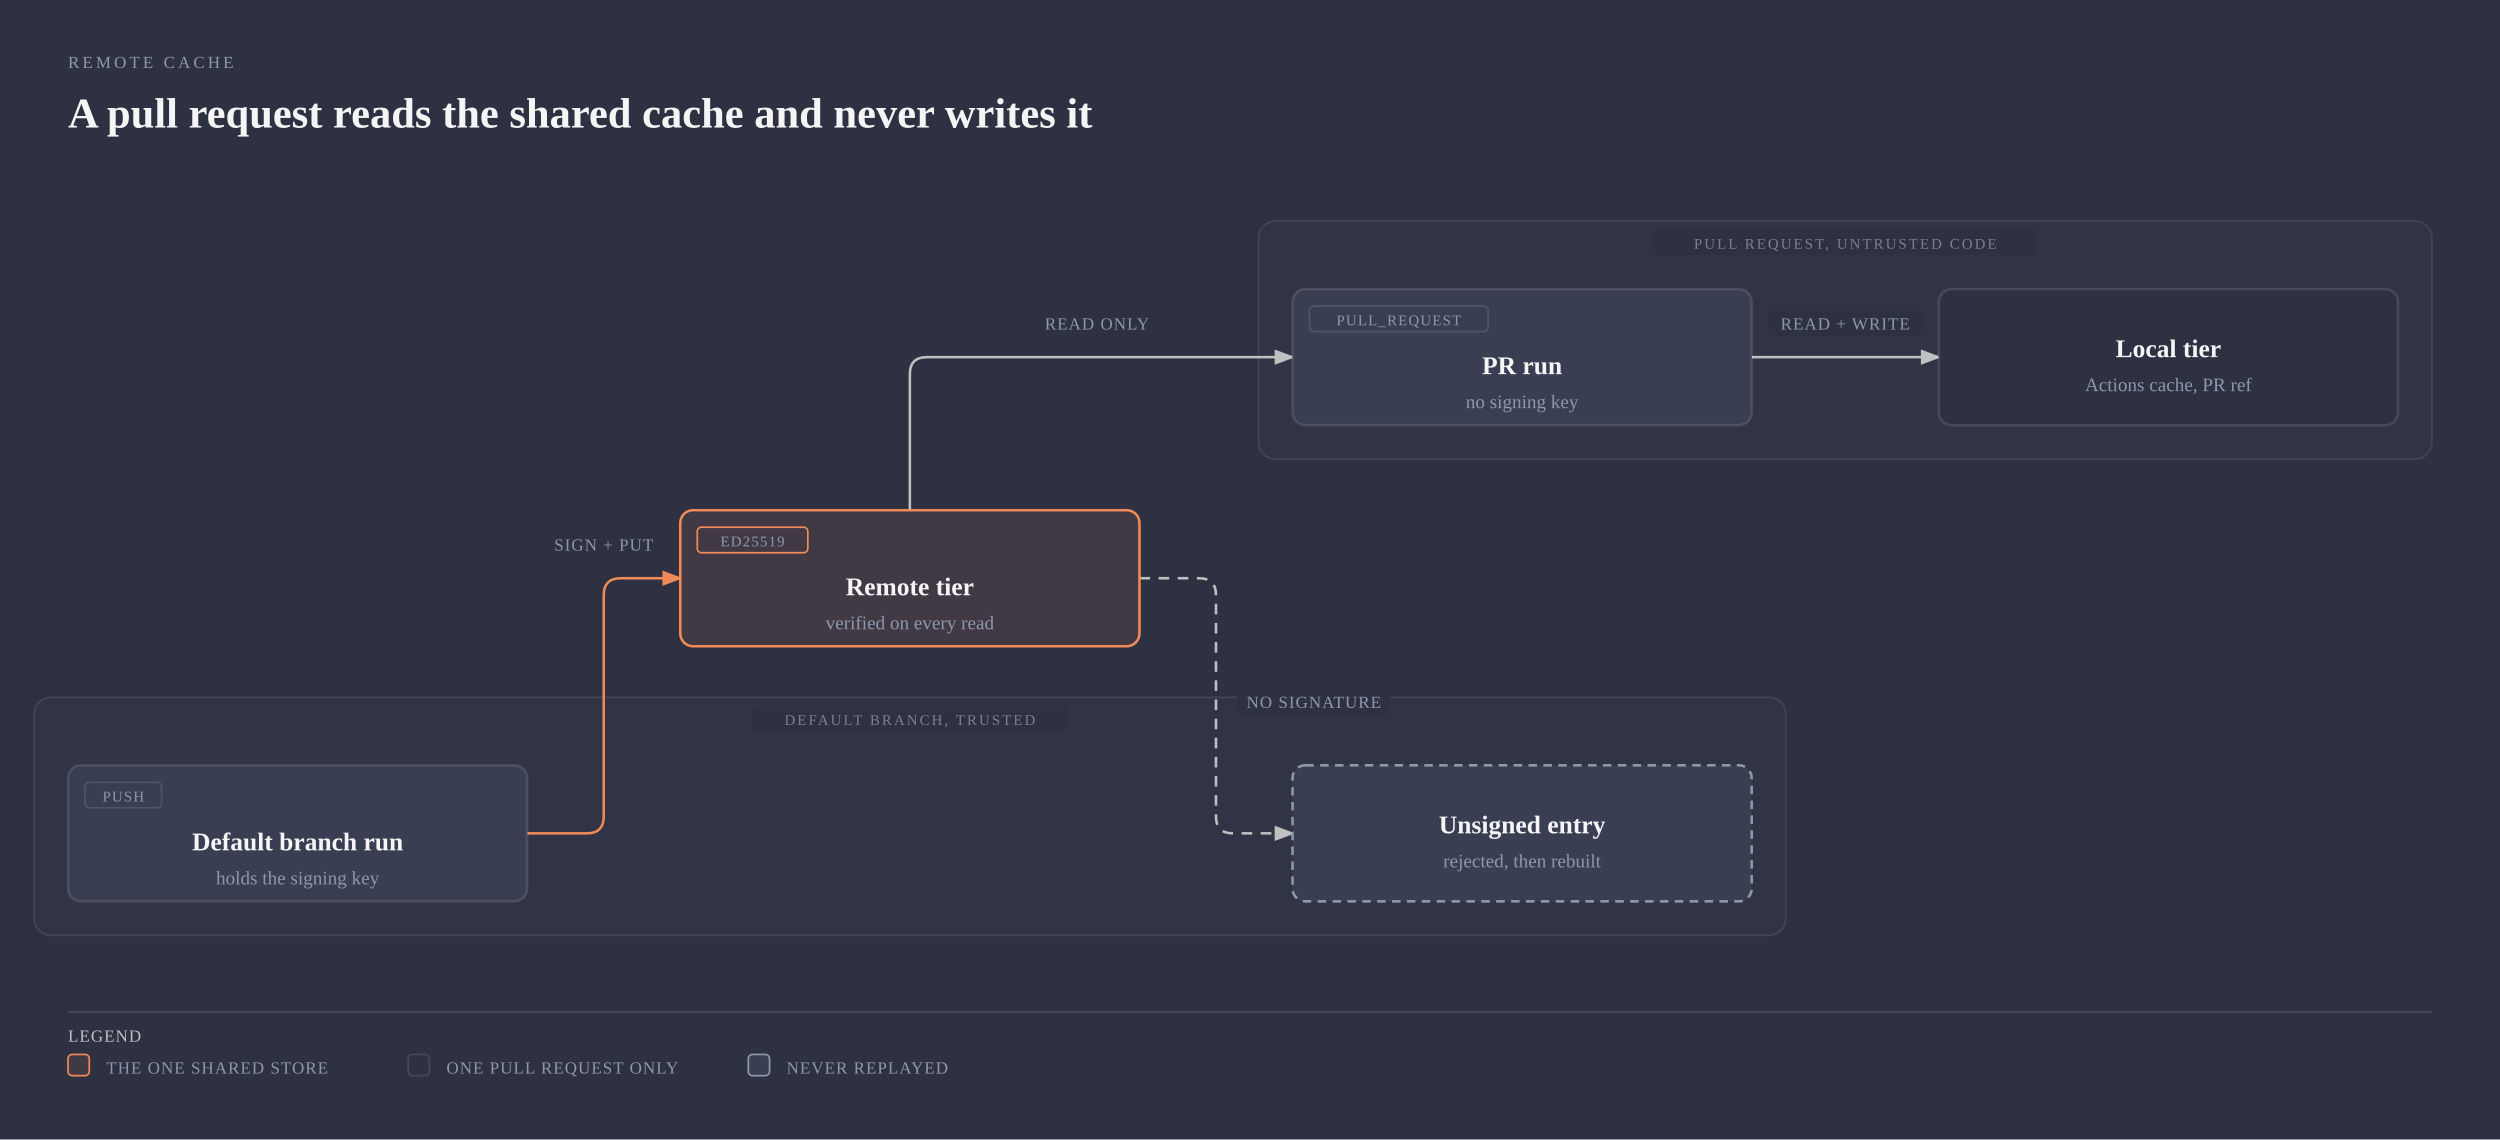
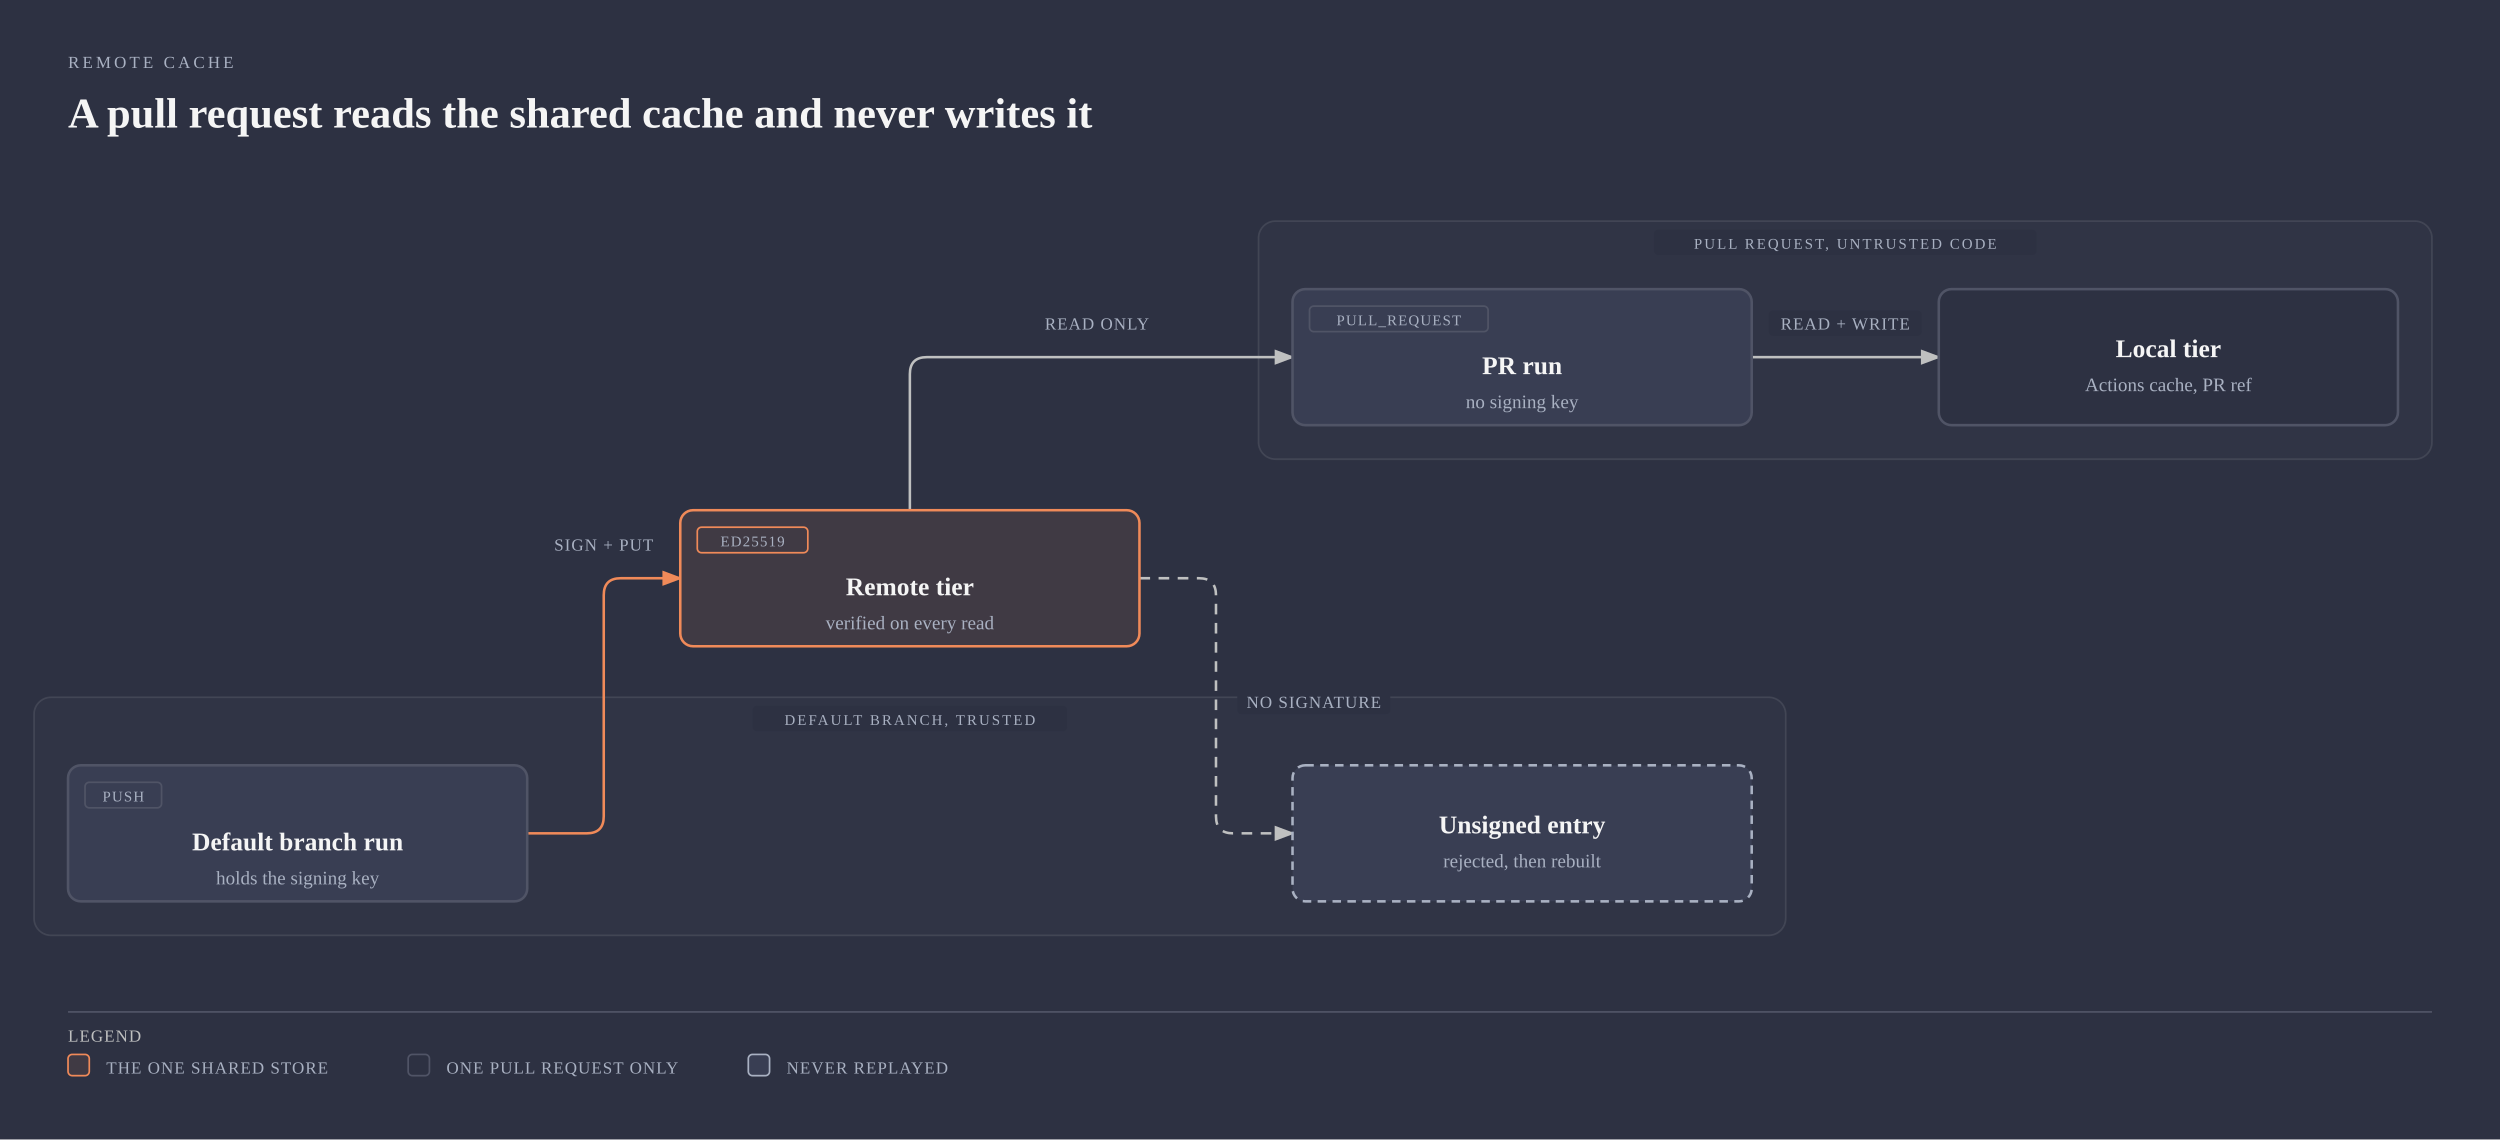
<svg xmlns="http://www.w3.org/2000/svg" viewBox="0 0 1176 536" width="1176" height="536" role="img" aria-labelledby="cache-trust-title cache-trust-desc" class="magus-diagram">
  <defs>
    <marker id="cache-trust-arrow-default" markerWidth="8" markerHeight="6" refX="7" refY="3" orient="auto">
      <polygon points="0 0, 8 3, 0 6" fill="#bfc0c0" />
    </marker>
    <marker id="cache-trust-arrow-accent" markerWidth="8" markerHeight="6" refX="7" refY="3" orient="auto">
      <polygon points="0 0, 8 3, 0 6" fill="#f08a59" />
    </marker>
    <marker id="cache-trust-arrow-link" markerWidth="8" markerHeight="6" refX="7" refY="3" orient="auto">
      <polygon points="0 0, 8 3, 0 6" fill="#6a95d8" />
    </marker>
  </defs>
  <rect width="100%" height="100%" fill="#2d3142" />
-   <text x="32" y="32" fill="#8e98ac" font-size="8" font-family="var(--pico-font-family-monospace, monospace)" style="font-variant-ligatures:none" letter-spacing="0.18em">REMOTE CACHE</text>
+   <text x="32" y="32" fill="#a9b1c2" font-size="8" font-family="var(--pico-font-family-monospace, monospace)" style="font-variant-ligatures:none" letter-spacing="0.18em">REMOTE CACHE</text>
  <text x="32" y="60" fill="#f5f5f5" font-size="20" font-weight="600" font-family="var(--pico-font-family, sans-serif)">A pull request reads the shared cache and never writes it</text>
  <g transform="translate(0,40)">
    <rect x="592" y="64" width="552" height="112" rx="8" fill="#f5f5f5" fill-opacity="0.02" stroke="#f5f5f5" stroke-opacity="0.1" stroke-width="0.8" />
    <rect x="778" y="68" width="180" height="12" rx="2" fill="#2d3142" />
-     <text x="868" y="77" fill="#f5f5f5" fill-opacity="0.4" font-size="7" font-family="var(--pico-font-family-monospace, monospace)" style="font-variant-ligatures:none" text-anchor="middle" letter-spacing="0.14em">PULL REQUEST, UNTRUSTED CODE</text>
+     <text x="868" y="77" fill="#a9b1c2" font-size="7" font-family="var(--pico-font-family-monospace, monospace)" style="font-variant-ligatures:none" text-anchor="middle" letter-spacing="0.14em">PULL REQUEST, UNTRUSTED CODE</text>
    <rect x="16" y="288" width="824" height="112" rx="8" fill="#f5f5f5" fill-opacity="0.02" stroke="#f5f5f5" stroke-opacity="0.1" stroke-width="0.8" />
    <rect x="354" y="292" width="148" height="12" rx="2" fill="#2d3142" />
-     <text x="428" y="301" fill="#f5f5f5" fill-opacity="0.4" font-size="7" font-family="var(--pico-font-family-monospace, monospace)" style="font-variant-ligatures:none" text-anchor="middle" letter-spacing="0.14em">DEFAULT BRANCH, TRUSTED</text>
-     <path data-edge="pr-&gt;local" id="cache-trust-edge-pr-local" d="M 824 128 L 912 128" fill="none" stroke="#bfc0c0" stroke-width="1.2" marker-end="url(#cache-trust-arrow-default)" />
-     <path data-edge="remote-&gt;pr" id="cache-trust-edge-remote-pr" d="M 428 200 L 428 136 Q 428 128 436 128 L 608 128" fill="none" stroke="#bfc0c0" stroke-width="1.2" marker-end="url(#cache-trust-arrow-default)" />
-     <path data-edge="default-&gt;remote" id="cache-trust-edge-default-remote" d="M 248 352 L 276 352 Q 284 352 284 344 L 284 240 Q 284 232 292 232 L 320 232" fill="none" stroke="#f08a59" stroke-width="1.2" marker-end="url(#cache-trust-arrow-accent)" />
-     <path data-edge="remote-&gt;reject" id="cache-trust-edge-remote-reject" d="M 536 232 L 564 232 Q 572 232 572 240 L 572 344 Q 572 352 580 352 L 608 352" fill="none" stroke="#bfc0c0" stroke-width="1.2" stroke-dasharray="5,4" marker-end="url(#cache-trust-arrow-default)" />
+     <text x="428" y="301" fill="#a9b1c2" font-size="7" font-family="var(--pico-font-family-monospace, monospace)" style="font-variant-ligatures:none" text-anchor="middle" letter-spacing="0.14em">DEFAULT BRANCH, TRUSTED</text>
+     <path data-edge="external:PR run-&gt;external:Local tier" id="cache-trust-edge-external_3aPR_20run-external_3aLocal_20tier" d="M 824 128 L 912 128" fill="none" stroke="#bfc0c0" stroke-width="1.2" marker-end="url(#cache-trust-arrow-default)" />
+     <path data-edge="internal/cache-&gt;external:PR run" id="cache-trust-edge-internal_2fcache-external_3aPR_20run" d="M 428 200 L 428 136 Q 428 128 436 128 L 608 128" fill="none" stroke="#bfc0c0" stroke-width="1.2" marker-end="url(#cache-trust-arrow-default)" />
+     <path data-edge="internal/cache-&gt;external:Unsigned entry" id="cache-trust-edge-internal_2fcache-external_3aUnsigned_20entry" d="M 536 232 L 564 232 Q 572 232 572 240 L 572 344 Q 572 352 580 352 L 608 352" fill="none" stroke="#bfc0c0" stroke-width="1.2" stroke-dasharray="5,4" marker-end="url(#cache-trust-arrow-default)" />
+     <path data-edge="external:Default branch run-&gt;internal/cache" id="cache-trust-edge-external_3aDefault_20branch_20run-internal_2fcache" d="M 248 352 L 276 352 Q 284 352 284 344 L 284 240 Q 284 232 292 232 L 320 232" fill="none" stroke="#f08a59" stroke-width="1.2" marker-end="url(#cache-trust-arrow-accent)" />
    <rect x="832" y="106" width="72" height="12" rx="2" fill="#2d3142" />
-     <text x="868" y="115" fill="#8e98ac" font-size="8" font-family="var(--pico-font-family-monospace, monospace)" style="font-variant-ligatures:none" text-anchor="middle" letter-spacing="0.06em">READ + WRITE</text>
+     <text x="868" y="115" fill="#a9b1c2" font-size="8" font-family="var(--pico-font-family-monospace, monospace)" style="font-variant-ligatures:none" text-anchor="middle" letter-spacing="0.06em">READ + WRITE</text>
    <rect x="488" y="106" width="56" height="12" rx="2" fill="#2d3142" />
-     <text x="516" y="115" fill="#8e98ac" font-size="8" font-family="var(--pico-font-family-monospace, monospace)" style="font-variant-ligatures:none" text-anchor="middle" letter-spacing="0.06em">READ ONLY</text>
+     <text x="516" y="115" fill="#a9b1c2" font-size="8" font-family="var(--pico-font-family-monospace, monospace)" style="font-variant-ligatures:none" text-anchor="middle" letter-spacing="0.06em">READ ONLY</text>
+     <rect x="582" y="284" width="72" height="12" rx="2" fill="#2d3142" />
+     <text x="618" y="293" fill="#a9b1c2" font-size="8" font-family="var(--pico-font-family-monospace, monospace)" style="font-variant-ligatures:none" text-anchor="middle" letter-spacing="0.06em">NO SIGNATURE</text>
    <rect x="254" y="210" width="60" height="12" rx="2" fill="#2d3142" />
-     <text x="284" y="219" fill="#8e98ac" font-size="8" font-family="var(--pico-font-family-monospace, monospace)" style="font-variant-ligatures:none" text-anchor="middle" letter-spacing="0.06em">SIGN + PUT</text>
-     <rect x="582" y="284" width="72" height="12" rx="2" fill="#2d3142" />
-     <text x="618" y="293" fill="#8e98ac" font-size="8" font-family="var(--pico-font-family-monospace, monospace)" style="font-variant-ligatures:none" text-anchor="middle" letter-spacing="0.06em">NO SIGNATURE</text>
-     <g data-node="pr" data-anchor=".github/workflows/ci.yaml">
+     <text x="284" y="219" fill="#a9b1c2" font-size="8" font-family="var(--pico-font-family-monospace, monospace)" style="font-variant-ligatures:none" text-anchor="middle" letter-spacing="0.06em">SIGN + PUT</text>
+     <g data-node="external:PR run">
      <rect x="608" y="96" width="216" height="64" rx="6" fill="#2d3142" />
-       <rect x="608" y="96" width="216" height="64" rx="6" fill="#393e53" stroke="rgba(245,245,245,0.12)" stroke-width="1.2" />
-       <rect x="616" y="104" width="84" height="12" rx="2" fill="none" stroke="rgba(245,245,245,0.12)" stroke-width="0.8" />
-       <text x="658" y="113" fill="#8e98ac" font-size="7" font-family="var(--pico-font-family-monospace, monospace)" style="font-variant-ligatures:none" text-anchor="middle" letter-spacing="0.08em">PULL_REQUEST</text>
+       <rect x="608" y="96" width="216" height="64" rx="6" fill="#393e53" stroke="#505466" stroke-width="1.2" />
+       <rect x="616" y="104" width="84" height="12" rx="2" fill="none" stroke="#505466" stroke-width="0.8" />
+       <text x="658" y="113" fill="#a9b1c2" font-size="7" font-family="var(--pico-font-family-monospace, monospace)" style="font-variant-ligatures:none" text-anchor="middle" letter-spacing="0.08em">PULL_REQUEST</text>
      <text x="716" y="136" fill="#f5f5f5" font-size="12" font-weight="600" font-family="var(--pico-font-family, sans-serif)" text-anchor="middle">PR run</text>
-       <text x="716" y="152" fill="#8e98ac" font-size="9" font-family="var(--pico-font-family-monospace, monospace)" style="font-variant-ligatures:none" text-anchor="middle">no signing key</text>
+       <text x="716" y="152" fill="#a9b1c2" font-size="9" font-family="var(--pico-font-family-monospace, monospace)" style="font-variant-ligatures:none" text-anchor="middle">no signing key</text>
    </g>
-     <g data-node="local" data-anchor=".github/workflows/ci.yaml">
+     <g data-node="external:Local tier">
      <rect x="912" y="96" width="216" height="64" rx="6" fill="#2d3142" />
-       <rect x="912" y="96" width="216" height="64" rx="6" fill="#2d3142" stroke="rgba(245,245,245,0.12)" stroke-width="1.2" />
+       <rect x="912" y="96" width="216" height="64" rx="6" fill="#2d3142" stroke="#505466" stroke-width="1.2" />
      <text x="1020" y="128" fill="#f5f5f5" font-size="12" font-weight="600" font-family="var(--pico-font-family, sans-serif)" text-anchor="middle">Local tier</text>
-       <text x="1020" y="144" fill="#8e98ac" font-size="9" font-family="var(--pico-font-family-monospace, monospace)" style="font-variant-ligatures:none" text-anchor="middle">Actions cache, PR ref</text>
+       <text x="1020" y="144" fill="#a9b1c2" font-size="9" font-family="var(--pico-font-family-monospace, monospace)" style="font-variant-ligatures:none" text-anchor="middle">Actions cache, PR ref</text>
    </g>
-     <g data-node="remote" data-anchor="internal/cache">
+     <g data-node="internal/cache" data-anchor="internal/cache">
      <rect x="320" y="200" width="216" height="64" rx="6" fill="#2d3142" />
-       <rect x="320" y="200" width="216" height="64" rx="6" fill="rgba(240,138,89,0.10)" stroke="#f08a59" stroke-width="1.2" />
+       <rect x="320" y="200" width="216" height="64" rx="6" fill="#403a44" stroke="#f08a59" stroke-width="1.2" />
      <rect x="328" y="208" width="52" height="12" rx="2" fill="none" stroke="#f08a59" stroke-width="0.8" />
-       <text x="354" y="217" fill="#8e98ac" font-size="7" font-family="var(--pico-font-family-monospace, monospace)" style="font-variant-ligatures:none" text-anchor="middle" letter-spacing="0.08em">ED25519</text>
+       <text x="354" y="217" fill="#a9b1c2" font-size="7" font-family="var(--pico-font-family-monospace, monospace)" style="font-variant-ligatures:none" text-anchor="middle" letter-spacing="0.08em">ED25519</text>
      <text x="428" y="240" fill="#f5f5f5" font-size="12" font-weight="600" font-family="var(--pico-font-family, sans-serif)" text-anchor="middle">Remote tier</text>
-       <text x="428" y="256" fill="#8e98ac" font-size="9" font-family="var(--pico-font-family-monospace, monospace)" style="font-variant-ligatures:none" text-anchor="middle">verified on every read</text>
+       <text x="428" y="256" fill="#a9b1c2" font-size="9" font-family="var(--pico-font-family-monospace, monospace)" style="font-variant-ligatures:none" text-anchor="middle">verified on every read</text>
    </g>
-     <g data-node="default" data-anchor=".github/workflows/ci.yaml">
+     <g data-node="external:Default branch run">
      <rect x="32" y="320" width="216" height="64" rx="6" fill="#2d3142" />
-       <rect x="32" y="320" width="216" height="64" rx="6" fill="#393e53" stroke="rgba(245,245,245,0.12)" stroke-width="1.2" />
-       <rect x="40" y="328" width="36" height="12" rx="2" fill="none" stroke="rgba(245,245,245,0.12)" stroke-width="0.8" />
-       <text x="58" y="337" fill="#8e98ac" font-size="7" font-family="var(--pico-font-family-monospace, monospace)" style="font-variant-ligatures:none" text-anchor="middle" letter-spacing="0.08em">PUSH</text>
+       <rect x="32" y="320" width="216" height="64" rx="6" fill="#393e53" stroke="#505466" stroke-width="1.2" />
+       <rect x="40" y="328" width="36" height="12" rx="2" fill="none" stroke="#505466" stroke-width="0.8" />
+       <text x="58" y="337" fill="#a9b1c2" font-size="7" font-family="var(--pico-font-family-monospace, monospace)" style="font-variant-ligatures:none" text-anchor="middle" letter-spacing="0.08em">PUSH</text>
      <text x="140" y="360" fill="#f5f5f5" font-size="12" font-weight="600" font-family="var(--pico-font-family, sans-serif)" text-anchor="middle">Default branch run</text>
-       <text x="140" y="376" fill="#8e98ac" font-size="9" font-family="var(--pico-font-family-monospace, monospace)" style="font-variant-ligatures:none" text-anchor="middle">holds the signing key</text>
+       <text x="140" y="376" fill="#a9b1c2" font-size="9" font-family="var(--pico-font-family-monospace, monospace)" style="font-variant-ligatures:none" text-anchor="middle">holds the signing key</text>
    </g>
-     <g data-node="reject">
+     <g data-node="external:Unsigned entry">
      <rect x="608" y="320" width="216" height="64" rx="6" fill="#2d3142" />
-       <rect x="608" y="320" width="216" height="64" rx="6" fill="#393e53" stroke="#8e98ac" stroke-width="1.2" stroke-dasharray="4,3" />
+       <rect x="608" y="320" width="216" height="64" rx="6" fill="#393e53" stroke="#a9b1c2" stroke-width="1.2" stroke-dasharray="4,3" />
      <text x="716" y="352" fill="#f5f5f5" font-size="12" font-weight="600" font-family="var(--pico-font-family, sans-serif)" text-anchor="middle">Unsigned entry</text>
-       <text x="716" y="368" fill="#8e98ac" font-size="9" font-family="var(--pico-font-family-monospace, monospace)" style="font-variant-ligatures:none" text-anchor="middle">rejected, then rebuilt</text>
+       <text x="716" y="368" fill="#a9b1c2" font-size="9" font-family="var(--pico-font-family-monospace, monospace)" style="font-variant-ligatures:none" text-anchor="middle">rejected, then rebuilt</text>
    </g>
-     <line x1="32" y1="436" x2="1144" y2="436" stroke="rgba(245,245,245,0.12)" stroke-width="0.8" />
+     <line x1="32" y1="436" x2="1144" y2="436" stroke="#505466" stroke-width="0.8" />
    <text x="32" y="450" fill="#bfc0c0" font-size="8" font-family="var(--pico-font-family-monospace, monospace)" style="font-variant-ligatures:none" letter-spacing="0.06em">LEGEND</text>
-     <rect x="32" y="456" width="10" height="10" rx="2" fill="rgba(240,138,89,0.10)" stroke="#f08a59" stroke-width="0.8" />
-     <text x="50" y="465" fill="#8e98ac" font-size="8" font-family="var(--pico-font-family-monospace, monospace)" style="font-variant-ligatures:none" letter-spacing="0.06em">THE ONE SHARED STORE</text>
-     <rect x="192" y="456" width="10" height="10" rx="2" fill="#2d3142" stroke="rgba(245,245,245,0.12)" stroke-width="0.8" />
-     <text x="210" y="465" fill="#8e98ac" font-size="8" font-family="var(--pico-font-family-monospace, monospace)" style="font-variant-ligatures:none" letter-spacing="0.06em">ONE PULL REQUEST ONLY</text>
-     <rect x="352" y="456" width="10" height="10" rx="2" fill="#393e53" stroke="#8e98ac" stroke-width="0.8" />
-     <text x="370" y="465" fill="#8e98ac" font-size="8" font-family="var(--pico-font-family-monospace, monospace)" style="font-variant-ligatures:none" letter-spacing="0.06em">NEVER REPLAYED</text>
+     <rect x="32" y="456" width="10" height="10" rx="2" fill="#403a44" stroke="#f08a59" stroke-width="0.8" />
+     <text x="50" y="465" fill="#a9b1c2" font-size="8" font-family="var(--pico-font-family-monospace, monospace)" style="font-variant-ligatures:none" letter-spacing="0.06em">THE ONE SHARED STORE</text>
+     <rect x="192" y="456" width="10" height="10" rx="2" fill="#2d3142" stroke="#505466" stroke-width="0.8" />
+     <text x="210" y="465" fill="#a9b1c2" font-size="8" font-family="var(--pico-font-family-monospace, monospace)" style="font-variant-ligatures:none" letter-spacing="0.06em">ONE PULL REQUEST ONLY</text>
+     <rect x="352" y="456" width="10" height="10" rx="2" fill="#393e53" stroke="#a9b1c2" stroke-width="0.8" />
+     <text x="370" y="465" fill="#a9b1c2" font-size="8" font-family="var(--pico-font-family-monospace, monospace)" style="font-variant-ligatures:none" letter-spacing="0.06em">NEVER REPLAYED</text>
  </g>
</svg>
